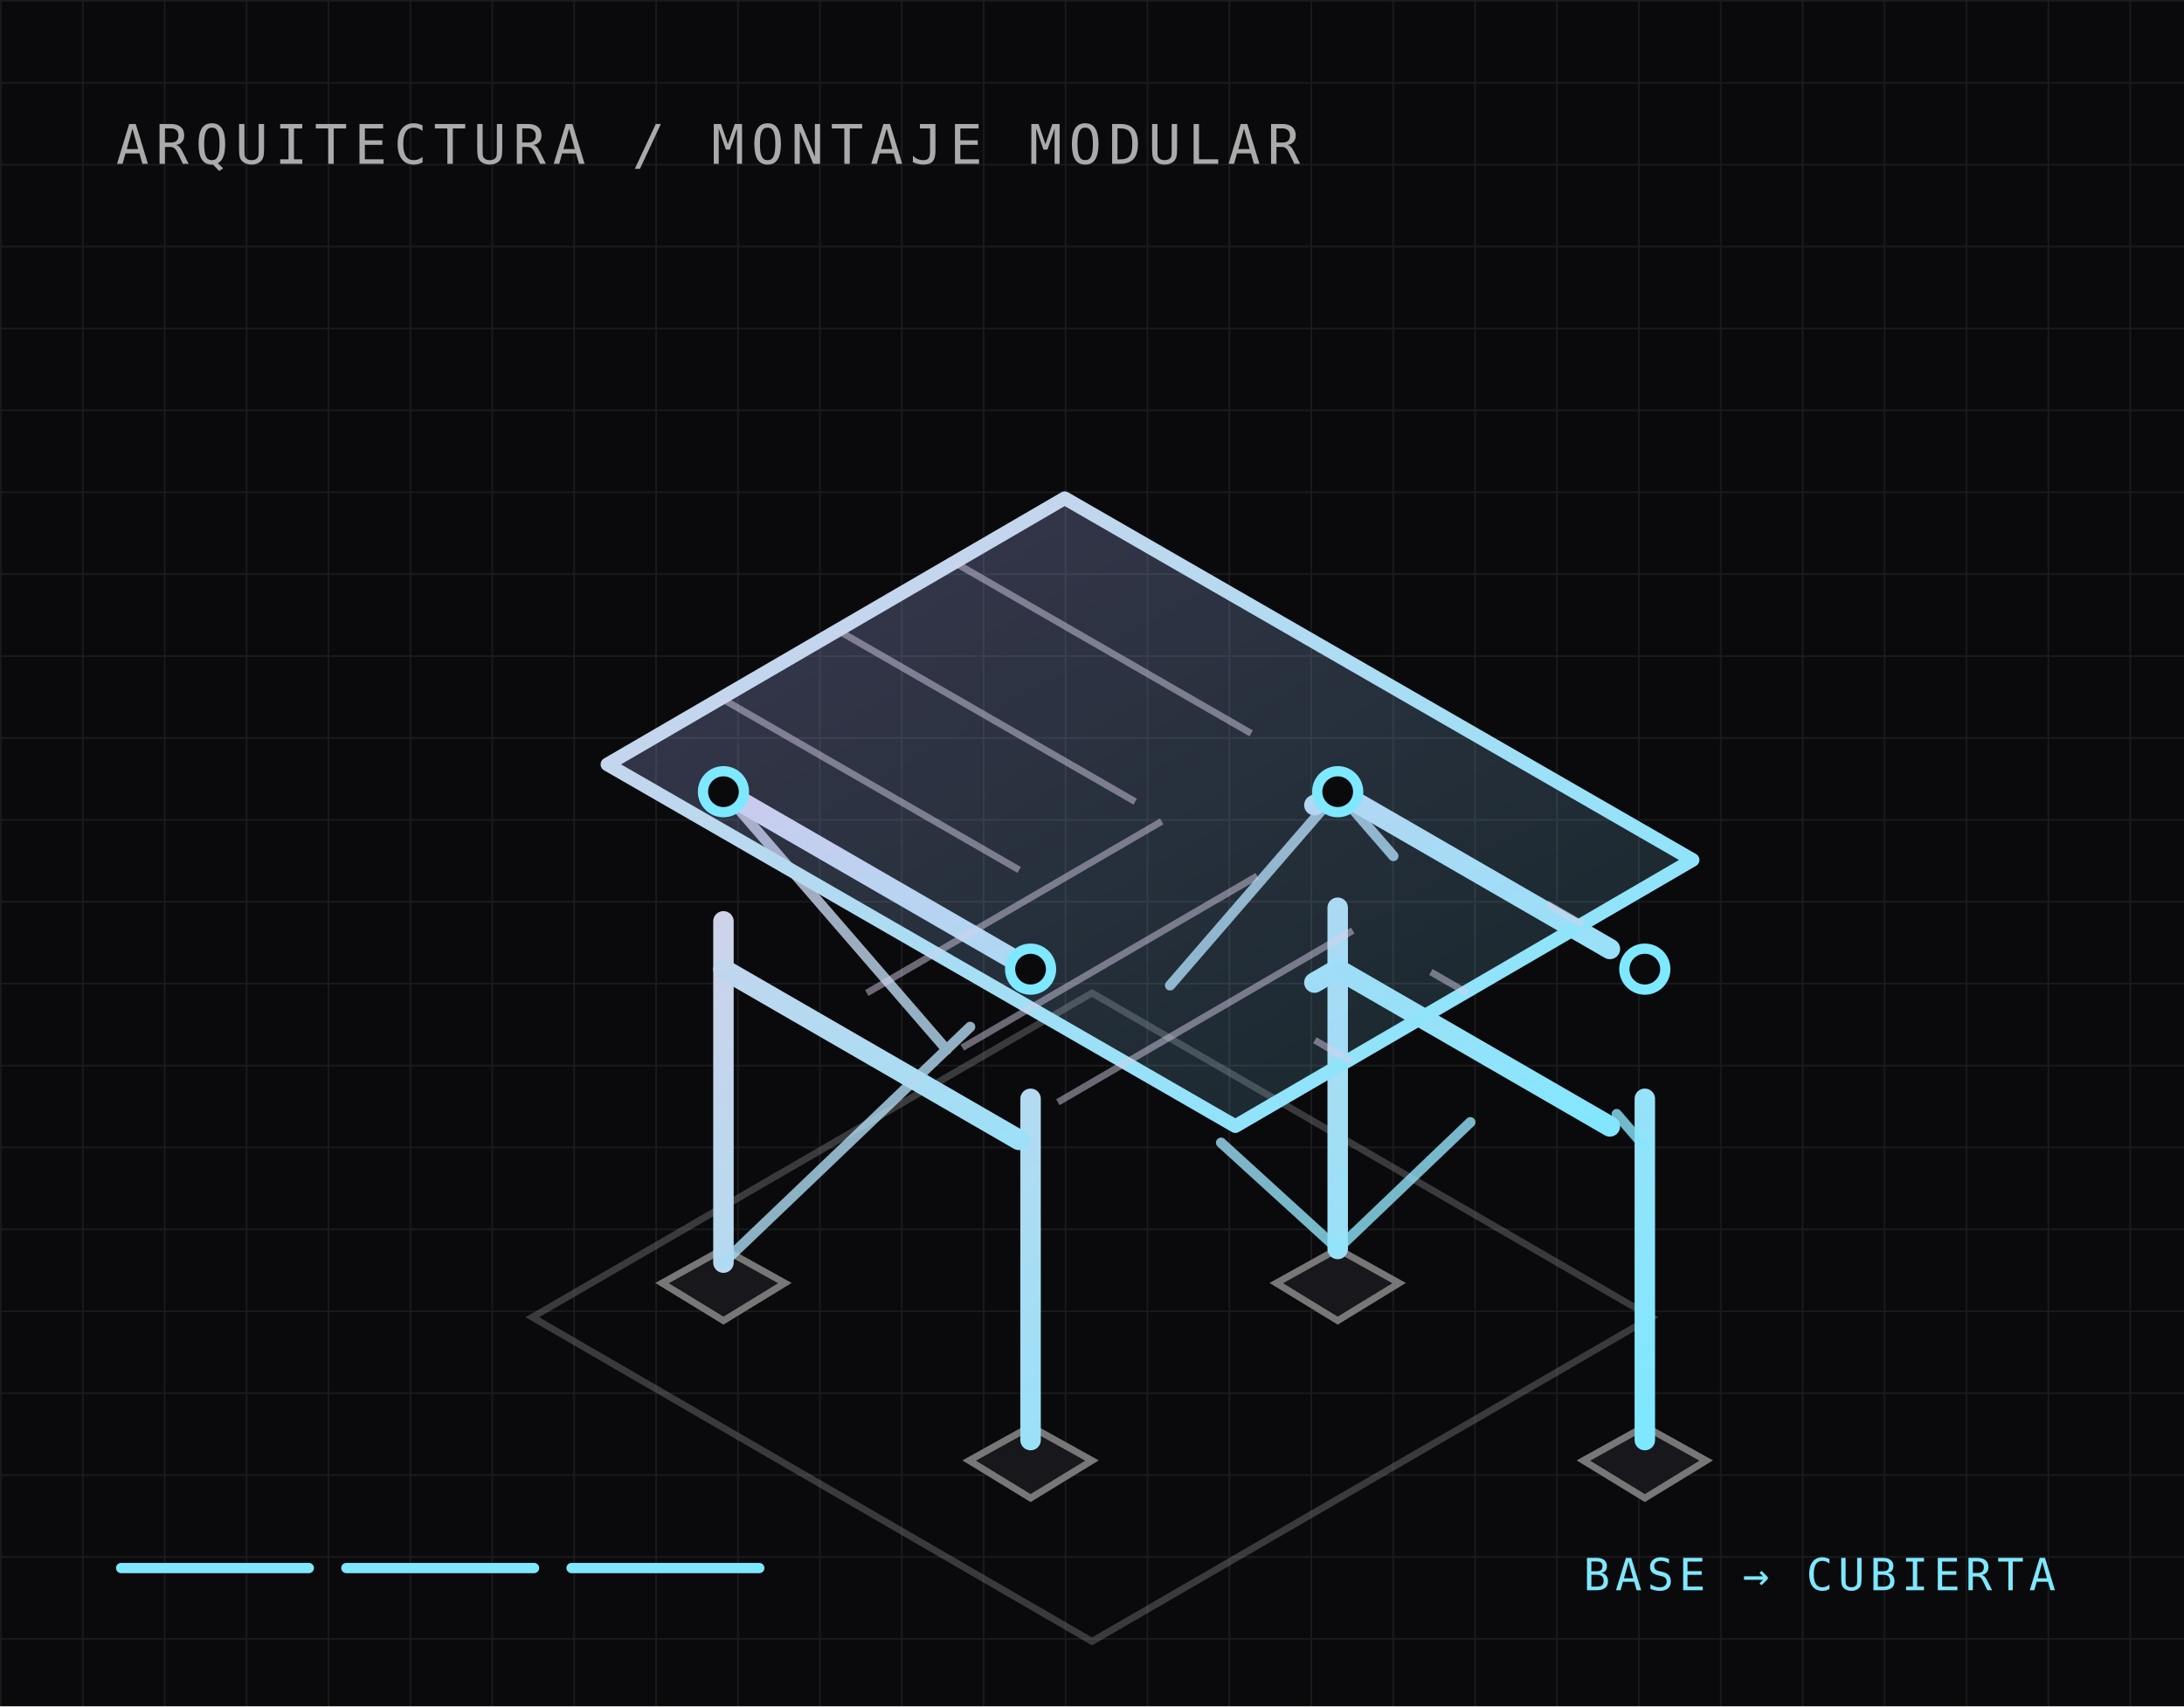
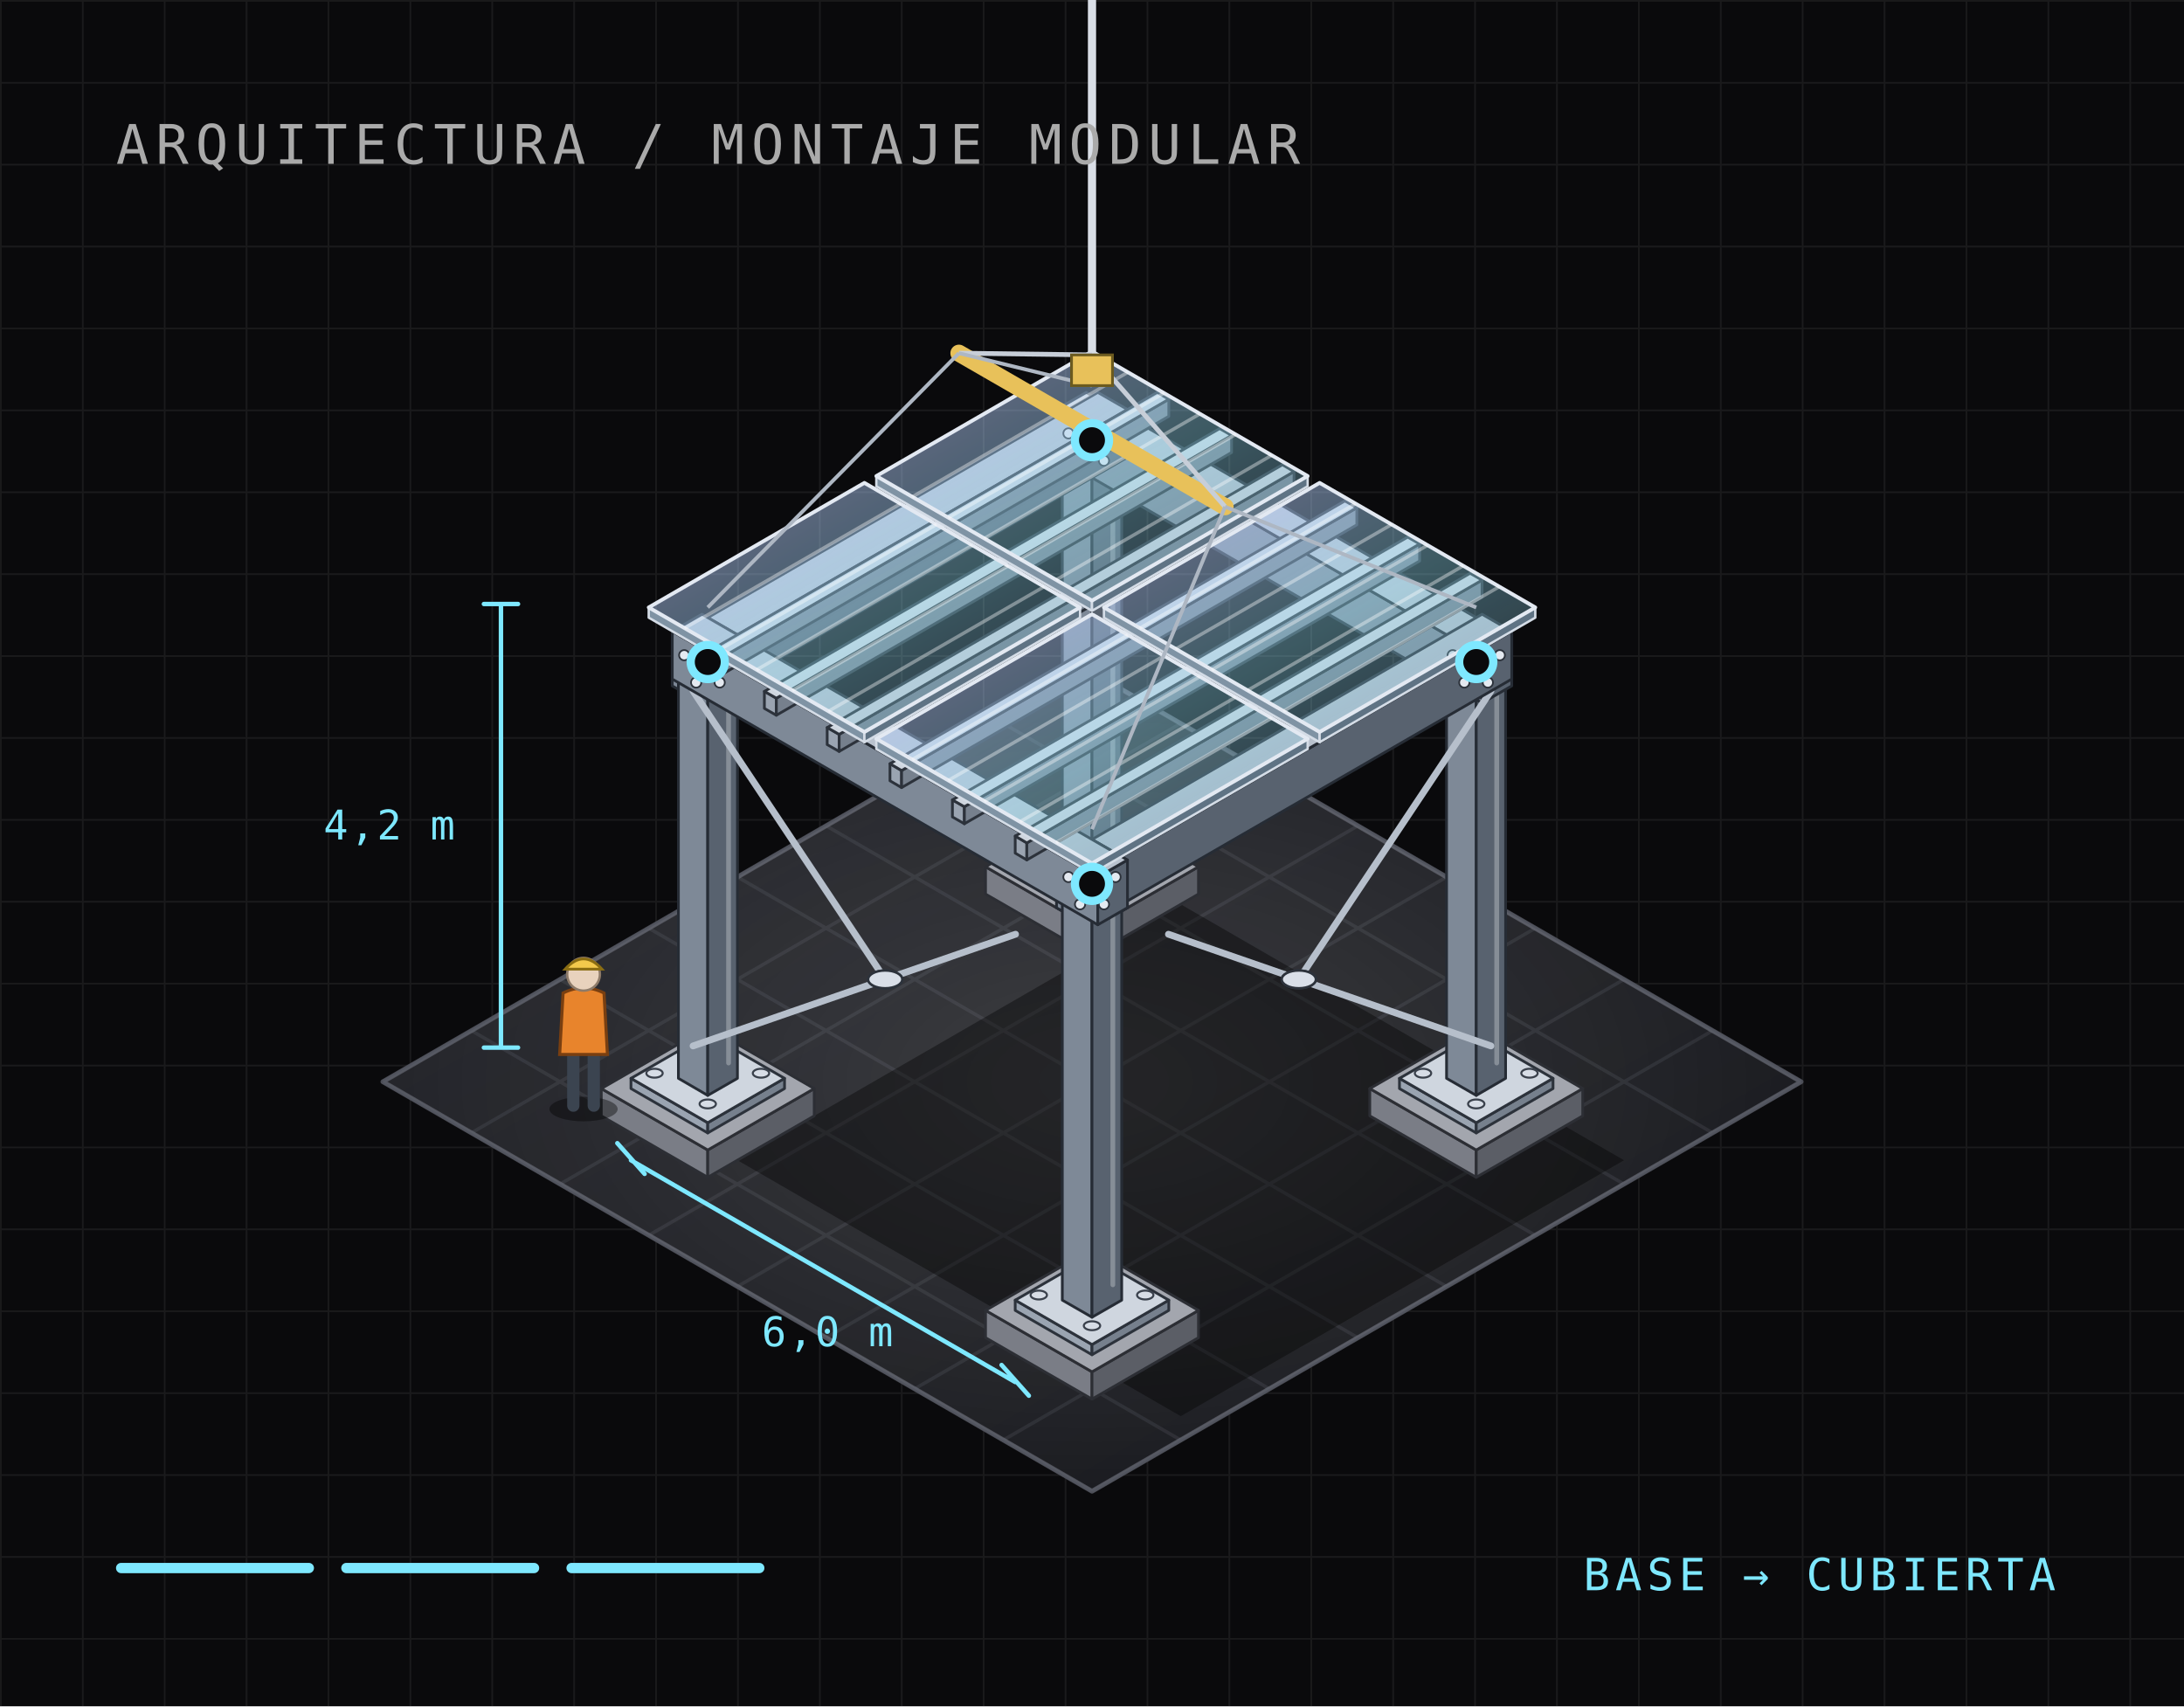
<svg xmlns="http://www.w3.org/2000/svg" viewBox="0 0 640 500" role="img" aria-labelledby="title desc">
  <defs>
    <pattern id="grid" width="24" height="24" patternUnits="userSpaceOnUse">
      <path d="M24 0H0V24" fill="none" stroke="#777" stroke-opacity=".15" />
    </pattern>
-     <linearGradient id="edge" x2="1" y2="1">
-       <stop stop-color="#d6d1e8" />
-       <stop offset="1" stop-color="#7ee8ff" />
+     <linearGradient id="techo" x1="0" y1="0" x2="1" y2="1">
+       <stop stop-color="#cdbfff" stop-opacity=".55" />
+       <stop offset=".55" stop-color="#8fdcf0" stop-opacity=".38" />
+       <stop offset="1" stop-color="#6a8fa6" stop-opacity=".3" />
    </linearGradient>
-     <linearGradient id="roof" x2="1" y2="1">
-       <stop stop-color="#b9a7ff" stop-opacity=".28" />
-       <stop offset="1" stop-color="#7ee8ff" stop-opacity=".12" />
+     <linearGradient id="losa" x1="0" y1="0" x2="1" y2="1">
+       <stop stop-color="#23242a" />
+       <stop offset="1" stop-color="#121317" />
    </linearGradient>
+     <radialGradient id="luzsuelo" cx=".5" cy=".5" r=".6">
+       <stop stop-color="#fff" stop-opacity=".14" />
+       <stop offset="1" stop-color="#fff" stop-opacity="0" />
+     </radialGradient>
  </defs>
  <rect width="640" height="500" fill="#0a0a0c" />
  <rect width="640" height="500" fill="url(#grid)" />
-   <path d="m156 386 164-95 164 95-164 95z" fill="none" stroke="#777" stroke-opacity=".45" stroke-width="2" />
-   <g class="foundation" fill="#17171c" stroke="#777" stroke-width="2">
-     <path d="m194 376 18-10 18 10-18 11z" />
-     <path d="m284 428 18-10 18 10-18 11z" />
-     <path d="m374 376 18-10 18 10-18 11z" />
-     <path d="m464 428 18-10 18 10-18 11z" />
-   </g>
-   <g fill="none" stroke="url(#edge)" stroke-linecap="round" stroke-linejoin="round" stroke-width="6">
-     <path class="columns" pathLength="100" d="M212 370V232m90 190V284m90 82V232m90 190V284" />
-     <path class="beams" pathLength="100" d="m212 232 90 52 90-52 90 52m-270 0 90 52 90-52 90 52" />
-     <path class="braces" pathLength="100" d="m212 370 90-86 90 82 90-86m-270-48 90 104 90-104 90 104" stroke-width="3" opacity=".8" />
-   </g>
-   <path class="roof" d="m178 224 134-78 184 106-134 78z" fill="url(#roof)" stroke="url(#edge)" stroke-width="4" stroke-linejoin="round" />
-   <path class="roof-ribs" pathLength="100" d="m212 205 184 106m-150-126 184 106m-150-126 184 106m-210 20 134-78m-106 94 134-78m-106 94 134-78" stroke="#d6d1e8" stroke-opacity=".48" stroke-width="2" />
+   <polygon points="320.0 197.0 527.8 317.0 320.0 437.0 112.2 317.0" fill="url(#losa)" stroke="#4a4c55" stroke-width="1.4" stroke-linejoin="round" />
+   <path d="M320.0 197.0L112.2 317.0M320.0 197.0L527.8 317.0M346.0 212.0L138.1 332.0M294.0 212.0L501.9 332.0M372.0 227.0L164.1 347.0M268.0 227.0L475.9 347.0M397.9 242.0L190.1 362.0M242.1 242.0L449.9 362.0M423.9 257.0L216.1 377.0M216.1 257.0L423.9 377.0M449.9 272.0L242.1 392.0M190.1 272.0L397.9 392.0M475.9 287.0L268.0 407.0M164.1 287.0L372.0 407.0M501.9 302.0L294.0 422.0M138.1 302.0L346.0 422.0M527.8 317.0L320.0 437.0M112.2 317.0L320.0 437.0" stroke="#7c7f8a" stroke-opacity=".16" fill="none" />
+   <polygon points="320.0 197.0 527.8 317.0 320.0 437.0 112.2 317.0" fill="url(#luzsuelo)" />
+   <polygon class="sombra" points="346.0 265.0 475.9 340.0 346.0 415.0 216.1 340.0" fill="#000" fill-opacity=".38" />
+   <g class="zapata z0">
+     <polygon points="288.8 262.0 320.0 280.0 320.0 272.0 288.8 254.0" fill="#7a7d86" stroke="#2c2e34" stroke-width="0.8" stroke-linejoin="round" />
+     <polygon points="351.2 262.0 320.0 280.0 320.0 272.0 351.2 254.0" fill="#5b5e66" stroke="#2c2e34" stroke-width="0.8" stroke-linejoin="round" />
+     <polygon points="320.0 236.0 351.2 254.0 320.0 272.0 288.8 254.0" fill="#a3a6ae" stroke="#2c2e34" stroke-width="0.8" stroke-linejoin="round" />
+     <polygon points="297.5 254.0 320.0 267.0 320.0 264.0 297.5 251.0" fill="#9aa4b1" stroke="#2c323b" stroke-width="0.8" stroke-linejoin="round" />
+     <polygon points="342.5 254.0 320.0 267.0 320.0 264.0 342.5 251.0" fill="#76808d" stroke="#2c323b" stroke-width="0.8" stroke-linejoin="round" />
+     <polygon points="320.0 238.0 342.5 251.0 320.0 264.0 297.5 251.0" fill="#cfd6df" stroke="#2c323b" stroke-width="0.8" stroke-linejoin="round" />
+     <ellipse cx="320.0" cy="240.5" rx="2.4" ry="1.3" fill="#d7dde6" stroke="#3a414c" stroke-width=".6" />
+     <ellipse cx="335.6" cy="249.5" rx="2.4" ry="1.3" fill="#d7dde6" stroke="#3a414c" stroke-width=".6" />
+     <ellipse cx="304.4" cy="249.5" rx="2.4" ry="1.3" fill="#d7dde6" stroke="#3a414c" stroke-width=".6" />
+     <ellipse cx="320.0" cy="258.5" rx="2.4" ry="1.3" fill="#d7dde6" stroke="#3a414c" stroke-width=".6" />
+   </g>
+   <g class="zapata z1">
+     <polygon points="401.4 327.0 432.6 345.0 432.6 337.0 401.4 319.0" fill="#7a7d86" stroke="#2c2e34" stroke-width="0.8" stroke-linejoin="round" />
+     <polygon points="463.8 327.0 432.6 345.0 432.6 337.0 463.8 319.0" fill="#5b5e66" stroke="#2c2e34" stroke-width="0.8" stroke-linejoin="round" />
+     <polygon points="432.6 301.0 463.8 319.0 432.6 337.0 401.4 319.0" fill="#a3a6ae" stroke="#2c2e34" stroke-width="0.8" stroke-linejoin="round" />
+     <polygon points="410.1 319.0 432.6 332.0 432.6 329.0 410.1 316.0" fill="#9aa4b1" stroke="#2c323b" stroke-width="0.8" stroke-linejoin="round" />
+     <polygon points="455.1 319.0 432.6 332.0 432.6 329.0 455.1 316.0" fill="#76808d" stroke="#2c323b" stroke-width="0.8" stroke-linejoin="round" />
+     <polygon points="432.6 303.0 455.1 316.0 432.6 329.0 410.1 316.0" fill="#cfd6df" stroke="#2c323b" stroke-width="0.8" stroke-linejoin="round" />
+     <ellipse cx="432.6" cy="305.5" rx="2.4" ry="1.3" fill="#d7dde6" stroke="#3a414c" stroke-width=".6" />
+     <ellipse cx="448.2" cy="314.5" rx="2.4" ry="1.3" fill="#d7dde6" stroke="#3a414c" stroke-width=".6" />
+     <ellipse cx="417.0" cy="314.5" rx="2.4" ry="1.3" fill="#d7dde6" stroke="#3a414c" stroke-width=".6" />
+     <ellipse cx="432.6" cy="323.5" rx="2.4" ry="1.3" fill="#d7dde6" stroke="#3a414c" stroke-width=".6" />
+   </g>
+   <g class="zapata z2">
+     <polygon points="176.2 327.0 207.4 345.0 207.4 337.0 176.2 319.0" fill="#7a7d86" stroke="#2c2e34" stroke-width="0.8" stroke-linejoin="round" />
+     <polygon points="238.6 327.0 207.4 345.0 207.4 337.0 238.6 319.0" fill="#5b5e66" stroke="#2c2e34" stroke-width="0.8" stroke-linejoin="round" />
+     <polygon points="207.4 301.0 238.6 319.0 207.4 337.0 176.2 319.0" fill="#a3a6ae" stroke="#2c2e34" stroke-width="0.8" stroke-linejoin="round" />
+     <polygon points="184.9 319.0 207.4 332.0 207.4 329.0 184.9 316.0" fill="#9aa4b1" stroke="#2c323b" stroke-width="0.8" stroke-linejoin="round" />
+     <polygon points="229.9 319.0 207.4 332.0 207.4 329.0 229.9 316.0" fill="#76808d" stroke="#2c323b" stroke-width="0.8" stroke-linejoin="round" />
+     <polygon points="207.4 303.0 229.9 316.0 207.4 329.0 184.9 316.0" fill="#cfd6df" stroke="#2c323b" stroke-width="0.8" stroke-linejoin="round" />
+     <ellipse cx="207.4" cy="305.5" rx="2.4" ry="1.3" fill="#d7dde6" stroke="#3a414c" stroke-width=".6" />
+     <ellipse cx="223.0" cy="314.5" rx="2.4" ry="1.3" fill="#d7dde6" stroke="#3a414c" stroke-width=".6" />
+     <ellipse cx="191.8" cy="314.5" rx="2.4" ry="1.3" fill="#d7dde6" stroke="#3a414c" stroke-width=".6" />
+     <ellipse cx="207.4" cy="323.5" rx="2.4" ry="1.3" fill="#d7dde6" stroke="#3a414c" stroke-width=".6" />
+   </g>
+   <g class="zapata z3">
+     <polygon points="288.8 392.0 320.0 410.0 320.0 402.0 288.8 384.0" fill="#7a7d86" stroke="#2c2e34" stroke-width="0.8" stroke-linejoin="round" />
+     <polygon points="351.2 392.0 320.0 410.0 320.0 402.0 351.2 384.0" fill="#5b5e66" stroke="#2c2e34" stroke-width="0.8" stroke-linejoin="round" />
+     <polygon points="320.0 366.0 351.2 384.0 320.0 402.0 288.8 384.0" fill="#a3a6ae" stroke="#2c2e34" stroke-width="0.8" stroke-linejoin="round" />
+     <polygon points="297.5 384.0 320.0 397.0 320.0 394.0 297.5 381.0" fill="#9aa4b1" stroke="#2c323b" stroke-width="0.8" stroke-linejoin="round" />
+     <polygon points="342.5 384.0 320.0 397.0 320.0 394.0 342.5 381.0" fill="#76808d" stroke="#2c323b" stroke-width="0.8" stroke-linejoin="round" />
+     <polygon points="320.0 368.0 342.5 381.0 320.0 394.0 297.5 381.0" fill="#cfd6df" stroke="#2c323b" stroke-width="0.8" stroke-linejoin="round" />
+     <ellipse cx="320.0" cy="370.5" rx="2.4" ry="1.3" fill="#d7dde6" stroke="#3a414c" stroke-width=".6" />
+     <ellipse cx="335.6" cy="379.5" rx="2.4" ry="1.3" fill="#d7dde6" stroke="#3a414c" stroke-width=".6" />
+     <ellipse cx="304.4" cy="379.5" rx="2.4" ry="1.3" fill="#d7dde6" stroke="#3a414c" stroke-width=".6" />
+     <ellipse cx="320.0" cy="388.5" rx="2.4" ry="1.3" fill="#d7dde6" stroke="#3a414c" stroke-width=".6" />
+   </g>
+   <g class="persona">
+     <ellipse cx="171.0" cy="325.0" rx="10" ry="3.6" fill="#000" fill-opacity=".4" />
+     <path d="M168.0 309.0v15m6 -15v15" stroke="#3b4450" stroke-width="3.6" stroke-linecap="round" />
+     <path d="M165.0 291.0q6 -3 12 0l1 18h-14z" fill="#e8842c" stroke="#7a3f10" stroke-width=".9" />
+     <circle cx="171.0" cy="285.5" r="4.8" fill="#e8d2bd" stroke="#8d7a68" stroke-width=".7" />
+     <path d="M165.6 284.0q5.4 -6 10.8 0z" fill="#f2c94c" stroke="#8a6d12" stroke-width=".8" />
+   </g>
+   <g class="columna c0">
+     <polygon points="311.3 251.0 320.0 256.0 320.0 126.0 311.3 121.0" fill="#7e8997" stroke="#262c35" stroke-width="0.8" stroke-linejoin="round" />
+     <polygon points="328.7 251.0 320.0 256.0 320.0 126.0 328.7 121.0" fill="#58626f" stroke="#262c35" stroke-width="0.8" stroke-linejoin="round" />
+     <polygon points="320.0 116.0 328.7 121.0 320.0 126.0 311.3 121.0" fill="#b9c2ce" stroke="#262c35" stroke-width="0.8" stroke-linejoin="round" />
+     <path d="M326.1 246.5L326.1 128.5" stroke="#fff" stroke-opacity=".28" stroke-width="1.4" stroke-linecap="round" />
+   </g>
+   <g class="columna c1">
+     <polygon points="423.9 316.0 432.6 321.0 432.6 191.0 423.9 186.0" fill="#7e8997" stroke="#262c35" stroke-width="0.8" stroke-linejoin="round" />
+     <polygon points="441.2 316.0 432.6 321.0 432.6 191.0 441.2 186.0" fill="#58626f" stroke="#262c35" stroke-width="0.8" stroke-linejoin="round" />
+     <polygon points="432.6 181.0 441.2 186.0 432.6 191.0 423.9 186.0" fill="#b9c2ce" stroke="#262c35" stroke-width="0.8" stroke-linejoin="round" />
+     <path d="M438.6 311.5L438.6 193.5" stroke="#fff" stroke-opacity=".28" stroke-width="1.4" stroke-linecap="round" />
+   </g>
+   <g class="viga v0">
+     <polygon points="309.6 134.0 434.3 206.0 434.3 192.0 309.6 120.0" fill="#7e8997" stroke="#262c35" stroke-width="0.8" stroke-linejoin="round" />
+     <polygon points="443.0 201.0 434.3 206.0 434.3 192.0 443.0 187.0" fill="#58626f" stroke="#262c35" stroke-width="0.8" stroke-linejoin="round" />
+     <polygon points="318.3 115.0 443.0 187.0 434.3 192.0 309.6 120.0" fill="#b9c2ce" stroke="#262c35" stroke-width="0.8" stroke-linejoin="round" />
+   </g>
+   <g class="viga v1">
+     <polygon points="197.0 201.0 205.7 206.0 205.7 192.0 197.0 187.0" fill="#7e8997" stroke="#262c35" stroke-width="0.8" stroke-linejoin="round" />
+     <polygon points="330.4 134.0 205.7 206.0 205.7 192.0 330.4 120.0" fill="#58626f" stroke="#262c35" stroke-width="0.8" stroke-linejoin="round" />
+     <polygon points="321.7 115.0 330.4 120.0 205.7 192.0 197.0 187.0" fill="#b9c2ce" stroke="#262c35" stroke-width="0.8" stroke-linejoin="round" />
+   </g>
+   <g class="columna c2">
+     <polygon points="198.8 316.0 207.4 321.0 207.4 191.0 198.8 186.0" fill="#7e8997" stroke="#262c35" stroke-width="0.8" stroke-linejoin="round" />
+     <polygon points="216.1 316.0 207.4 321.0 207.4 191.0 216.1 186.0" fill="#58626f" stroke="#262c35" stroke-width="0.8" stroke-linejoin="round" />
+     <polygon points="207.4 181.0 216.1 186.0 207.4 191.0 198.8 186.0" fill="#b9c2ce" stroke="#262c35" stroke-width="0.8" stroke-linejoin="round" />
+     <path d="M213.5 311.5L213.5 193.5" stroke="#fff" stroke-opacity=".28" stroke-width="1.4" stroke-linecap="round" />
+   </g>
+   <g class="riostras">
+     <g class="rio r1" fill="none">
+       <path d="M203.1 306.5L315.7 267.5" stroke="#b6bfcb" stroke-width="2" stroke-linecap="round" />
+       <path d="M203.1 202.5L315.7 371.5" stroke="#b6bfcb" stroke-width="2" stroke-linecap="round" />
+       <ellipse cx="259.4" cy="287.0" rx="5" ry="2.6" fill="#d9dfe8" stroke="#2c323b" stroke-width=".7" />
+       <ellipse cx="259.4" cy="287.0" rx="5" ry="2.6" fill="#d9dfe8" stroke="#2c323b" stroke-width=".7" />
+     </g>
+     <g class="rio r2" fill="none">
+       <path d="M436.9 306.5L324.3 267.5" stroke="#b6bfcb" stroke-width="2" stroke-linecap="round" />
+       <path d="M436.9 202.5L324.3 371.5" stroke="#b6bfcb" stroke-width="2" stroke-linecap="round" />
+       <ellipse cx="380.6" cy="287.0" rx="5" ry="2.6" fill="#d9dfe8" stroke="#2c323b" stroke-width=".7" />
+       <ellipse cx="380.6" cy="287.0" rx="5" ry="2.6" fill="#d9dfe8" stroke="#2c323b" stroke-width=".7" />
+     </g>
+   </g>
+   <g class="viga v2">
+     <polygon points="309.6 266.0 318.3 271.0 318.3 257.0 309.6 252.0" fill="#7e8997" stroke="#262c35" stroke-width="0.8" stroke-linejoin="round" />
+     <polygon points="443.0 199.0 318.3 271.0 318.3 257.0 443.0 185.0" fill="#58626f" stroke="#262c35" stroke-width="0.8" stroke-linejoin="round" />
+     <polygon points="434.3 180.0 443.0 185.0 318.3 257.0 309.6 252.0" fill="#b9c2ce" stroke="#262c35" stroke-width="0.8" stroke-linejoin="round" />
+   </g>
+   <g class="columna c3">
+     <polygon points="311.3 381.0 320.0 386.0 320.0 256.0 311.3 251.0" fill="#7e8997" stroke="#262c35" stroke-width="0.8" stroke-linejoin="round" />
+     <polygon points="328.7 381.0 320.0 386.0 320.0 256.0 328.7 251.0" fill="#58626f" stroke="#262c35" stroke-width="0.8" stroke-linejoin="round" />
+     <polygon points="320.0 246.0 328.7 251.0 320.0 256.0 311.3 251.0" fill="#b9c2ce" stroke="#262c35" stroke-width="0.8" stroke-linejoin="round" />
+     <path d="M326.1 376.5L326.1 258.5" stroke="#fff" stroke-opacity=".28" stroke-width="1.4" stroke-linecap="round" />
+   </g>
+   <g class="viga v3">
+     <polygon points="197.0 199.0 321.7 271.0 321.7 257.0 197.0 185.0" fill="#7e8997" stroke="#262c35" stroke-width="0.8" stroke-linejoin="round" />
+     <polygon points="330.4 266.0 321.7 271.0 321.7 257.0 330.4 252.0" fill="#58626f" stroke="#262c35" stroke-width="0.8" stroke-linejoin="round" />
+     <polygon points="205.7 180.0 330.4 252.0 321.7 257.0 197.0 185.0" fill="#b9c2ce" stroke="#262c35" stroke-width="0.8" stroke-linejoin="round" />
+   </g>
+   <g class="placa p0">
+     <circle cx="326.9" cy="127.0" r="1.5" fill="#e4e9f0" stroke="#2c323b" stroke-width=".5" />
+     <circle cx="323.5" cy="135.0" r="1.5" fill="#e4e9f0" stroke="#2c323b" stroke-width=".5" />
+     <circle cx="313.1" cy="127.0" r="1.5" fill="#e4e9f0" stroke="#2c323b" stroke-width=".5" />
+     <circle cx="316.5" cy="135.0" r="1.5" fill="#e4e9f0" stroke="#2c323b" stroke-width=".5" />
+   </g>
+   <g class="placa p1">
+     <circle cx="439.5" cy="192.0" r="1.5" fill="#e4e9f0" stroke="#2c323b" stroke-width=".5" />
+     <circle cx="436.0" cy="200.0" r="1.5" fill="#e4e9f0" stroke="#2c323b" stroke-width=".5" />
+     <circle cx="425.7" cy="192.0" r="1.5" fill="#e4e9f0" stroke="#2c323b" stroke-width=".5" />
+     <circle cx="429.1" cy="200.0" r="1.5" fill="#e4e9f0" stroke="#2c323b" stroke-width=".5" />
+   </g>
+   <g class="placa p2">
+     <circle cx="214.3" cy="192.0" r="1.5" fill="#e4e9f0" stroke="#2c323b" stroke-width=".5" />
+     <circle cx="210.9" cy="200.0" r="1.5" fill="#e4e9f0" stroke="#2c323b" stroke-width=".5" />
+     <circle cx="200.5" cy="192.0" r="1.5" fill="#e4e9f0" stroke="#2c323b" stroke-width=".5" />
+     <circle cx="204.0" cy="200.0" r="1.5" fill="#e4e9f0" stroke="#2c323b" stroke-width=".5" />
+   </g>
+   <g class="placa p3">
+     <circle cx="326.9" cy="257.0" r="1.5" fill="#e4e9f0" stroke="#2c323b" stroke-width=".5" />
+     <circle cx="323.5" cy="265.0" r="1.5" fill="#e4e9f0" stroke="#2c323b" stroke-width=".5" />
+     <circle cx="313.1" cy="257.0" r="1.5" fill="#e4e9f0" stroke="#2c323b" stroke-width=".5" />
+     <circle cx="316.5" cy="265.0" r="1.5" fill="#e4e9f0" stroke="#2c323b" stroke-width=".5" />
+   </g>
+   <g class="largueros">
+     <polygon points="205.7 197.0 209.2 199.0 209.2 194.0 205.7 192.0" fill="#9aa4b1" stroke="#2c323b" stroke-width="0.8" stroke-linejoin="round" />
+     <polygon points="342.5 122.0 209.2 199.0 209.2 194.0 342.5 117.0" fill="#76808d" stroke="#2c323b" stroke-width="0.8" stroke-linejoin="round" />
+     <polygon points="339.1 115.0 342.5 117.0 209.2 194.0 205.7 192.0" fill="#cfd6df" stroke="#2c323b" stroke-width="0.8" stroke-linejoin="round" />
+     <polygon points="224.0 207.6 227.5 209.6 227.5 204.6 224.0 202.6" fill="#9aa4b1" stroke="#2c323b" stroke-width="0.8" stroke-linejoin="round" />
+     <polygon points="360.9 132.6 227.5 209.6 227.5 204.6 360.9 127.6" fill="#76808d" stroke="#2c323b" stroke-width="0.8" stroke-linejoin="round" />
+     <polygon points="357.4 125.6 360.9 127.6 227.5 204.6 224.0 202.6" fill="#cfd6df" stroke="#2c323b" stroke-width="0.8" stroke-linejoin="round" />
+     <polygon points="242.4 218.2 245.9 220.2 245.9 215.2 242.4 213.2" fill="#9aa4b1" stroke="#2c323b" stroke-width="0.8" stroke-linejoin="round" />
+     <polygon points="379.2 143.2 245.9 220.2 245.9 215.2 379.2 138.2" fill="#76808d" stroke="#2c323b" stroke-width="0.8" stroke-linejoin="round" />
+     <polygon points="375.8 136.2 379.2 138.2 245.9 215.2 242.4 213.2" fill="#cfd6df" stroke="#2c323b" stroke-width="0.8" stroke-linejoin="round" />
+     <polygon points="260.8 228.8 264.2 230.8 264.2 225.8 260.8 223.8" fill="#9aa4b1" stroke="#2c323b" stroke-width="0.8" stroke-linejoin="round" />
+     <polygon points="397.6 153.8 264.2 230.8 264.2 225.8 397.6 148.8" fill="#76808d" stroke="#2c323b" stroke-width="0.8" stroke-linejoin="round" />
+     <polygon points="394.1 146.8 397.6 148.8 264.2 225.8 260.8 223.8" fill="#cfd6df" stroke="#2c323b" stroke-width="0.8" stroke-linejoin="round" />
+     <polygon points="279.1 239.4 282.6 241.4 282.6 236.4 279.1 234.4" fill="#9aa4b1" stroke="#2c323b" stroke-width="0.8" stroke-linejoin="round" />
+     <polygon points="416.0 164.4 282.6 241.4 282.6 236.4 416.0 159.4" fill="#76808d" stroke="#2c323b" stroke-width="0.8" stroke-linejoin="round" />
+     <polygon points="412.5 157.4 416.0 159.4 282.6 236.4 279.1 234.4" fill="#cfd6df" stroke="#2c323b" stroke-width="0.8" stroke-linejoin="round" />
+     <polygon points="297.5 250.0 300.9 252.0 300.9 247.0 297.5 245.0" fill="#9aa4b1" stroke="#2c323b" stroke-width="0.8" stroke-linejoin="round" />
+     <polygon points="434.3 175.0 300.9 252.0 300.9 247.0 434.3 170.0" fill="#76808d" stroke="#2c323b" stroke-width="0.8" stroke-linejoin="round" />
+     <polygon points="430.8 168.0 434.3 170.0 300.9 247.0 297.5 245.0" fill="#cfd6df" stroke="#2c323b" stroke-width="0.8" stroke-linejoin="round" />
+   </g>
+   <g class="techo">
+     <polygon points="256.8 142.5 320.0 179.0 320.0 176.0 256.8 139.5" fill="#7f93a4" stroke="#d4dce6" stroke-width="0.7" stroke-linejoin="round" />
+     <polygon points="383.2 142.5 320.0 179.0 320.0 176.0 383.2 139.5" fill="#5f7384" stroke="#d4dce6" stroke-width="0.7" stroke-linejoin="round" />
+     <polygon points="320.0 103.0 383.2 139.5 320.0 176.0 256.8 139.5" fill="url(#techo)" stroke="#e3e9f2" stroke-width="1.1" stroke-linejoin="round" />
+     <path d="M330.5 109.1L267.3 145.6M341.1 115.2L277.9 151.7M351.6 121.3L288.4 157.8M362.1 127.3L298.9 163.8M372.7 133.4L309.5 169.9" stroke="#ffffff" stroke-opacity=".38" fill="none" />
+     <polygon points="190.1 181.0 253.3 217.5 253.3 214.5 190.1 178.0" fill="#7f93a4" stroke="#d4dce6" stroke-width="0.7" stroke-linejoin="round" />
+     <polygon points="316.5 181.0 253.3 217.5 253.3 214.5 316.5 178.0" fill="#5f7384" stroke="#d4dce6" stroke-width="0.7" stroke-linejoin="round" />
+     <polygon points="253.3 141.5 316.5 178.0 253.3 214.5 190.1 178.0" fill="url(#techo)" stroke="#e3e9f2" stroke-width="1.1" stroke-linejoin="round" />
+     <path d="M263.9 147.6L200.6 184.1M274.4 153.7L211.2 190.2M284.9 159.8L221.7 196.3M295.5 165.8L232.2 202.3M306.0 171.9L242.8 208.4" stroke="#ffffff" stroke-opacity=".38" fill="none" />
+     <polygon points="323.5 181.0 386.7 217.5 386.7 214.5 323.5 178.0" fill="#7f93a4" stroke="#d4dce6" stroke-width="0.7" stroke-linejoin="round" />
+     <polygon points="449.9 181.0 386.7 217.5 386.7 214.5 449.9 178.0" fill="#5f7384" stroke="#d4dce6" stroke-width="0.7" stroke-linejoin="round" />
+     <polygon points="386.7 141.5 449.9 178.0 386.7 214.5 323.5 178.0" fill="url(#techo)" stroke="#e3e9f2" stroke-width="1.1" stroke-linejoin="round" />
+     <path d="M397.2 147.6L334.0 184.1M407.8 153.7L344.5 190.2M418.3 159.8L355.1 196.3M428.8 165.8L365.6 202.3M439.4 171.9L376.1 208.4" stroke="#ffffff" stroke-opacity=".38" fill="none" />
+     <polygon points="256.8 219.5 320.0 256.0 320.0 253.0 256.8 216.5" fill="#7f93a4" stroke="#d4dce6" stroke-width="0.7" stroke-linejoin="round" />
+     <polygon points="383.2 219.5 320.0 256.0 320.0 253.0 383.2 216.5" fill="#5f7384" stroke="#d4dce6" stroke-width="0.7" stroke-linejoin="round" />
+     <polygon points="320.0 180.0 383.2 216.5 320.0 253.0 256.8 216.5" fill="url(#techo)" stroke="#e3e9f2" stroke-width="1.1" stroke-linejoin="round" />
+     <path d="M330.5 186.1L267.3 222.6M341.1 192.2L277.9 228.7M351.6 198.3L288.4 234.8M362.1 204.3L298.9 240.8M372.7 210.4L309.5 246.9" stroke="#ffffff" stroke-opacity=".38" fill="none" />
+   </g>
+   <g class="aparejo">
+     <path d="M320.0 -900V104.0" stroke="#d9dee6" stroke-width="2.4" />
+     <path d="M281.0 103.5L359.0 148.5" stroke="#e8c15a" stroke-width="5" stroke-linecap="round" />
+     <path d="M320.0 104.0L281.0 103.5M320.0 104.0L359.0 148.5" stroke="#c7ced8" stroke-width="1.4" fill="none" />
+     <path d="M281.0 103.5L320.0 113.0M281.0 103.5L207.4 178.0M359.0 148.5L432.6 178.0M359.0 148.5L320.0 243.0" stroke="#aeb7c3" stroke-width="1.1" fill="none" />
+     <path d="M314.0 104.0h12v9h-12z" fill="#e8c15a" stroke="#6b5a1f" stroke-width=".8" />
+   </g>
+   <g class="nodes" fill="#0a0a0c" stroke="#7ee8ff" stroke-width="2.4">
+     <circle cx="320.0" cy="129.0" r="5" />
+     <circle cx="432.6" cy="194.0" r="5" />
+     <circle cx="207.4" cy="194.0" r="5" />
+     <circle cx="320.0" cy="259.0" r="5" />
+   </g>
+   <g class="pings" fill="none" stroke="#7ee8ff" stroke-width="2">
+     <circle class="ping" cx="320.0" cy="129.0" r="5" />
+     <circle class="ping" cx="432.6" cy="194.0" r="5" />
+     <circle class="ping" cx="207.4" cy="194.0" r="5" />
+     <circle class="ping" cx="320.0" cy="259.0" r="5" />
+   </g>
+   <g class="cotas" fill="none" stroke="#7ee8ff" stroke-width="1.3" stroke-linecap="round">
+     <path d="M184.9 340.0L297.5 405.0M180.9 335.0l8 9M293.5 400.0l8 9" />
+     <text x="223.2" y="394.5" fill="#7ee8ff" stroke="none" font-family="monospace" font-size="12" letter-spacing=".6">6,0 m</text>
+     <path d="M146.8 307.0L146.8 177.0M141.8 307.0h10M141.8 177.0h10" />
+     <text x="94.8" y="246.0" fill="#7ee8ff" stroke="none" font-family="monospace" font-size="12" letter-spacing=".6">4,2 m</text>
+   </g>
+   <text x="34" y="48" fill="#aaa" font-family="monospace" font-size="16" letter-spacing="2">ARQUITECTURA / MONTAJE MODULAR</text>
+   <text x="464" y="466" fill="#7ee8ff" font-family="monospace" font-size="13" letter-spacing="1.5">BASE → CUBIERTA</text>
  <g class="steps" aria-hidden="true">
    <rect x="34" y="458" width="58" height="3" rx="1.5" fill="#2b2b33" />
    <rect class="sf sf1" x="34" y="458" width="58" height="3" rx="1.5" fill="#7ee8ff" />
    <rect x="100" y="458" width="58" height="3" rx="1.5" fill="#2b2b33" />
    <rect class="sf sf2" x="100" y="458" width="58" height="3" rx="1.5" fill="#7ee8ff" />
    <rect x="166" y="458" width="58" height="3" rx="1.5" fill="#2b2b33" />
    <rect class="sf sf3" x="166" y="458" width="58" height="3" rx="1.5" fill="#7ee8ff" />
  </g>
-   <g class="pings" fill="none" stroke="#7ee8ff" stroke-width="2">
-     <circle class="ping" cx="212" cy="232" r="6" />
-     <circle class="ping" cx="302" cy="284" r="6" />
-     <circle class="ping" cx="392" cy="232" r="6" />
-     <circle class="ping" cx="482" cy="284" r="6" />
-   </g>
-   <g class="nodes" fill="#0a0a0c" stroke="#7ee8ff" stroke-width="3">
-     <circle cx="212" cy="232" r="6" />
-     <circle cx="302" cy="284" r="6" />
-     <circle cx="392" cy="232" r="6" />
-     <circle cx="482" cy="284" r="6" />
-   </g>
-   <text x="34" y="48" fill="#aaa" font-family="monospace" font-size="16" letter-spacing="2">ARQUITECTURA / MONTAJE MODULAR</text>
-   <text x="464" y="466" fill="#7ee8ff" font-family="monospace" font-size="13" letter-spacing="1.5">BASE → CUBIERTA</text>
  <style>
    .en-pausa *{animation-play-state:paused!important}
-     .columns,.beams,.braces,.roof-ribs{stroke-dasharray:100}
+     .rio path,.dasharr{stroke-dasharray:100}
+     .sf{transform-box:fill-box;transform-origin:0 50%}
+     .columna,.zapata,.viga,.placa,.rio,.largueros,.techo,.aparejo,.cotas,.nodes,.persona,.sombra{opacity:1}
    @media(prefers-reduced-motion:no-preference){
-       .foundation path{transform-box:fill-box;transform-origin:center;animation:pad 12s cubic-bezier(.16,1,.3,1) infinite}
-       .foundation path:nth-child(2){animation-delay:.12s}.foundation path:nth-child(3){animation-delay:.24s}.foundation path:nth-child(4){animation-delay:.36s}
-       .columns{animation:d-col 12s cubic-bezier(.4,0,.2,1) infinite}
-       .beams{animation:d-beam 12s cubic-bezier(.4,0,.2,1) infinite}
-       .braces{animation:d-brace 12s cubic-bezier(.4,0,.2,1) infinite}
-       .roof{animation:roof 12s cubic-bezier(.16,1,.3,1) infinite}
-       .roof-ribs{animation:d-ribs 12s cubic-bezier(.4,0,.2,1) infinite}
-       .nodes circle{transform-box:fill-box;transform-origin:center;animation:node 12s cubic-bezier(.16,1,.3,1) infinite}
-       .nodes circle:nth-child(2){animation-delay:.14s}.nodes circle:nth-child(3){animation-delay:.28s}.nodes circle:nth-child(4){animation-delay:.42s}
-       .ping{transform-box:fill-box;transform-origin:center;animation:ping 12s ease-out infinite}
-       .ping:nth-child(2){animation-delay:.14s}.ping:nth-child(3){animation-delay:.28s}.ping:nth-child(4){animation-delay:.42s}
-       .sf1{animation:sf1 12s linear infinite}.sf2{animation:sf2 12s linear infinite}.sf3{animation:sf3 12s linear infinite}
+       .zapata{transform-box:fill-box;transform-origin:50% 100%;animation:zap 9s cubic-bezier(.16,1,.3,1) infinite}
+       .z1{animation-delay:.12s}.z2{animation-delay:.24s}.z3{animation-delay:.36s}
+       .columna{transform-box:fill-box;transform-origin:50% 100%;animation:col 9s cubic-bezier(.4,0,.2,1) infinite}
+       .c1{animation-delay:.16s}.c2{animation-delay:.32s}.c3{animation-delay:.48s}
+       .viga{animation:viga 9s cubic-bezier(.16,1,.3,1) infinite}
+       .v1{animation-delay:.14s}.v2{animation-delay:.28s}.v3{animation-delay:.42s}
+       .placa{animation:placa 9s ease-out infinite}
+       .largueros{animation:larg 9s cubic-bezier(.4,0,.2,1) infinite}
+       .rio{animation:rio 9s cubic-bezier(.4,0,.2,1) infinite}.r2{animation-delay:.2s}
+       .techo{animation:techo 9s cubic-bezier(.16,1,.3,1) infinite,bob 2.8s ease-in-out infinite alternate}
+       .aparejo{animation:aparejo 9s cubic-bezier(.16,1,.3,1) infinite}
+       .destello{animation:destello 9s ease-in-out infinite}
+       .cotas{animation:cota 9s linear infinite}
+       .nodes circle{transform-box:fill-box;transform-origin:center;animation:node 9s cubic-bezier(.16,1,.3,1) infinite}
+       .ping{transform-box:fill-box;transform-origin:center;animation:ping 9s ease-out infinite}
+       .persona{animation:persona 9s ease-in-out infinite}
+       .sombra{animation:sombra 9s ease-in-out infinite}
+       .sf1{animation:sf1 9s linear infinite}.sf2{animation:sf2 9s linear infinite}.sf3{animation:sf3 9s linear infinite}
    }
-     @keyframes pad{0%,2%{opacity:0;transform:scale(.4)}9%,90%{opacity:1;transform:scale(1)}97%,100%{opacity:0;transform:scale(1)}}
-     @keyframes d-col{0%,8%{stroke-dashoffset:100;opacity:1}27%,90%{stroke-dashoffset:0;opacity:1}97%,100%{stroke-dashoffset:0;opacity:0}}
-     @keyframes d-beam{0%,25%{stroke-dashoffset:100;opacity:1}41%,90%{stroke-dashoffset:0;opacity:1}97%,100%{stroke-dashoffset:0;opacity:0}}
-     @keyframes d-brace{0%,38%{stroke-dashoffset:100;opacity:.8}54%,90%{stroke-dashoffset:0;opacity:.8}97%,100%{stroke-dashoffset:0;opacity:0}}
-     @keyframes roof{0%,52%{opacity:0;transform:translateY(-38px)}68%,90%{opacity:1;transform:translateY(0)}97%,100%{opacity:0;transform:translateY(0)}}
-     @keyframes d-ribs{0%,64%{stroke-dashoffset:100;opacity:1}76%,90%{stroke-dashoffset:0;opacity:1}97%,100%{stroke-dashoffset:0;opacity:0}}
-     @keyframes node{0%,40%{opacity:0;transform:scale(0)}47%,90%{opacity:1;transform:scale(1)}97%,100%{opacity:0;transform:scale(1)}}
-     @keyframes ping{0%,41%{opacity:0;transform:scale(1)}44%{opacity:.9}56%{opacity:0;transform:scale(3.4)}70%,100%{opacity:0;transform:scale(1)}}
+     @keyframes zap{0%,2%{opacity:0;transform:scaleY(.2)}9%,90%{opacity:1;transform:scaleY(1)}97%,100%{opacity:0;transform:scaleY(1)}}
+     @keyframes col{0%,8%{opacity:0;transform:scaleY(.02)}26%,90%{opacity:1;transform:scaleY(1)}97%,100%{opacity:0;transform:scaleY(1)}}
+     @keyframes viga{0%,25%{opacity:0;transform:translateY(-46px)}37%,90%{opacity:1;transform:translateY(0)}97%,100%{opacity:0;transform:translateY(0)}}
+     @keyframes placa{0%,34%{opacity:0}40%,90%{opacity:1}97%,100%{opacity:0}}
+     @keyframes larg{0%,36%{opacity:0;transform:translateY(-30px)}46%,90%{opacity:1;transform:translateY(0)}97%,100%{opacity:0;transform:translateY(0)}}
+     @keyframes rio{0%,38%{opacity:0;clip-path:inset(0 100% 0 0)}52%,90%{opacity:1;clip-path:inset(0 0 0 0)}97%,100%{opacity:0;clip-path:inset(0 0 0 0)}}
+     @keyframes techo{0%,44%{opacity:0;transform:translateY(-120px)}60%,90%{opacity:1;transform:translateY(0)}97%,100%{opacity:0;transform:translateY(0)}}
+     @keyframes aparejo{0%,44%{opacity:0;transform:translateY(-120px)}46%{opacity:1;transform:translateY(-120px)}60%{opacity:1;transform:translateY(0)}68%{opacity:1;transform:translateY(-40px)}76%,100%{opacity:0;transform:translateY(-300px)}}
+     @keyframes bob{from{translate:0 0}to{translate:0 -2px}}
+     @keyframes destello{0%,60%{opacity:0;transform:translateX(0)}66%{opacity:1}80%{opacity:1;transform:translateX(120px)}84%,100%{opacity:0;transform:translateX(120px)}}
+     @keyframes cota{0%,26%{opacity:0}34%,72%{opacity:1}80%,100%{opacity:0}}
+     @keyframes node{0%,36%{opacity:0;transform:scale(0)}43%,90%{opacity:1;transform:scale(1)}97%,100%{opacity:0;transform:scale(1)}}
+     @keyframes ping{0%,37%{opacity:0;transform:scale(1)}40%{opacity:.9}52%{opacity:0;transform:scale(3.8)}58%{opacity:0;transform:scale(1)}60%{opacity:.8}70%{opacity:0;transform:scale(3.4)}100%{opacity:0;transform:scale(1)}}
+     @keyframes persona{0%,4%{opacity:0}10%,90%{opacity:1}97%,100%{opacity:0}}
+     @keyframes sombra{0%,50%{opacity:0}62%,90%{opacity:1}97%,100%{opacity:0}}
    .sf{transform-box:fill-box;transform-origin:0 50%}
-     @keyframes sf1{0%,8%{transform:scaleX(0);opacity:1}27%,90%{transform:scaleX(1);opacity:1}97%,100%{transform:scaleX(1);opacity:0}}
-     @keyframes sf2{0%,25%{transform:scaleX(0);opacity:1}54%,90%{transform:scaleX(1);opacity:1}97%,100%{transform:scaleX(1);opacity:0}}
-     @keyframes sf3{0%,52%{transform:scaleX(0);opacity:1}76%,90%{transform:scaleX(1);opacity:1}97%,100%{transform:scaleX(1);opacity:0}}
-     @media(prefers-reduced-motion:reduce){.foundation path,.columns,.beams,.braces,.roof,.roof-ribs,.nodes circle,.sf{opacity:1;transform:none;stroke-dashoffset:0}.ping{opacity:0}}
+     @keyframes sf1{0%,4%{transform:scaleX(0);opacity:1}26%,90%{transform:scaleX(1);opacity:1}97%,100%{transform:scaleX(1);opacity:0}}
+     @keyframes sf2{0%,24%{transform:scaleX(0);opacity:1}52%,90%{transform:scaleX(1);opacity:1}97%,100%{transform:scaleX(1);opacity:0}}
+     @keyframes sf3{0%,50%{transform:scaleX(0);opacity:1}70%,90%{transform:scaleX(1);opacity:1}97%,100%{transform:scaleX(1);opacity:0}}
+     @media(prefers-reduced-motion:reduce){.zapata,.columna,.viga,.placa,.rio,.largueros,.techo,.cotas,.nodes circle,.persona,.sombra,.sf{opacity:1;transform:none;clip-path:none}.aparejo,.ping{opacity:0}}
  </style>
</svg>
